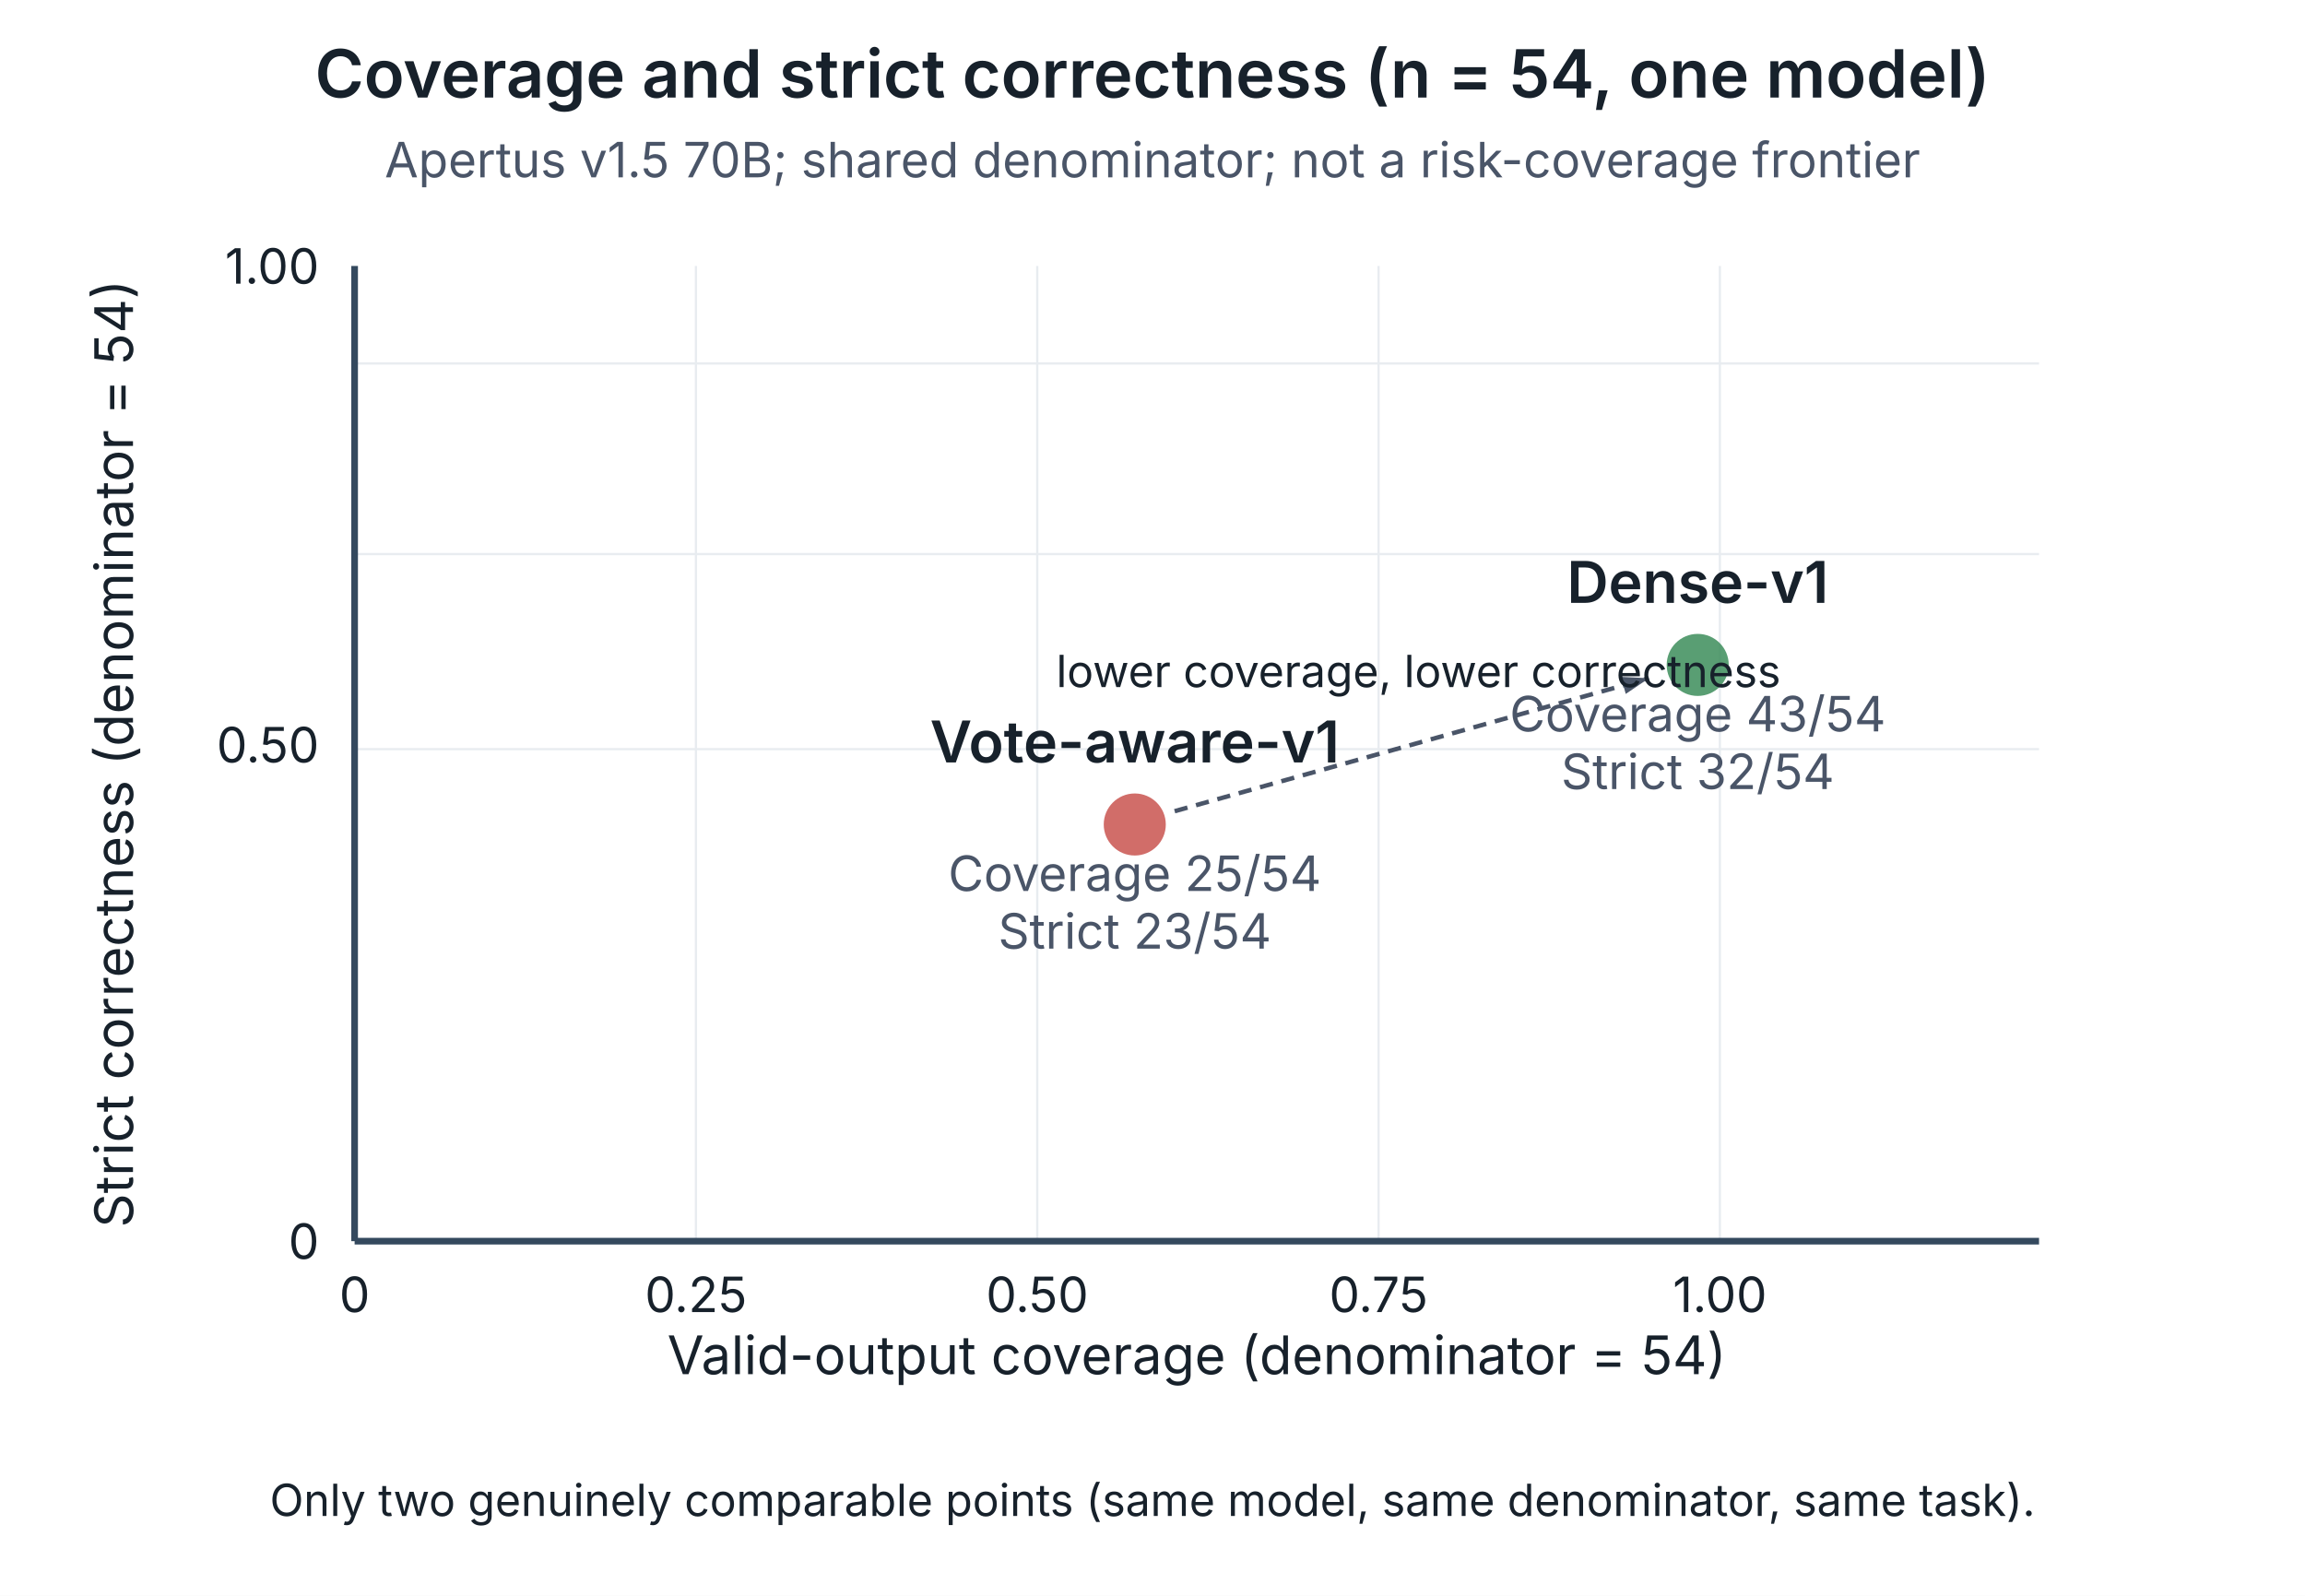
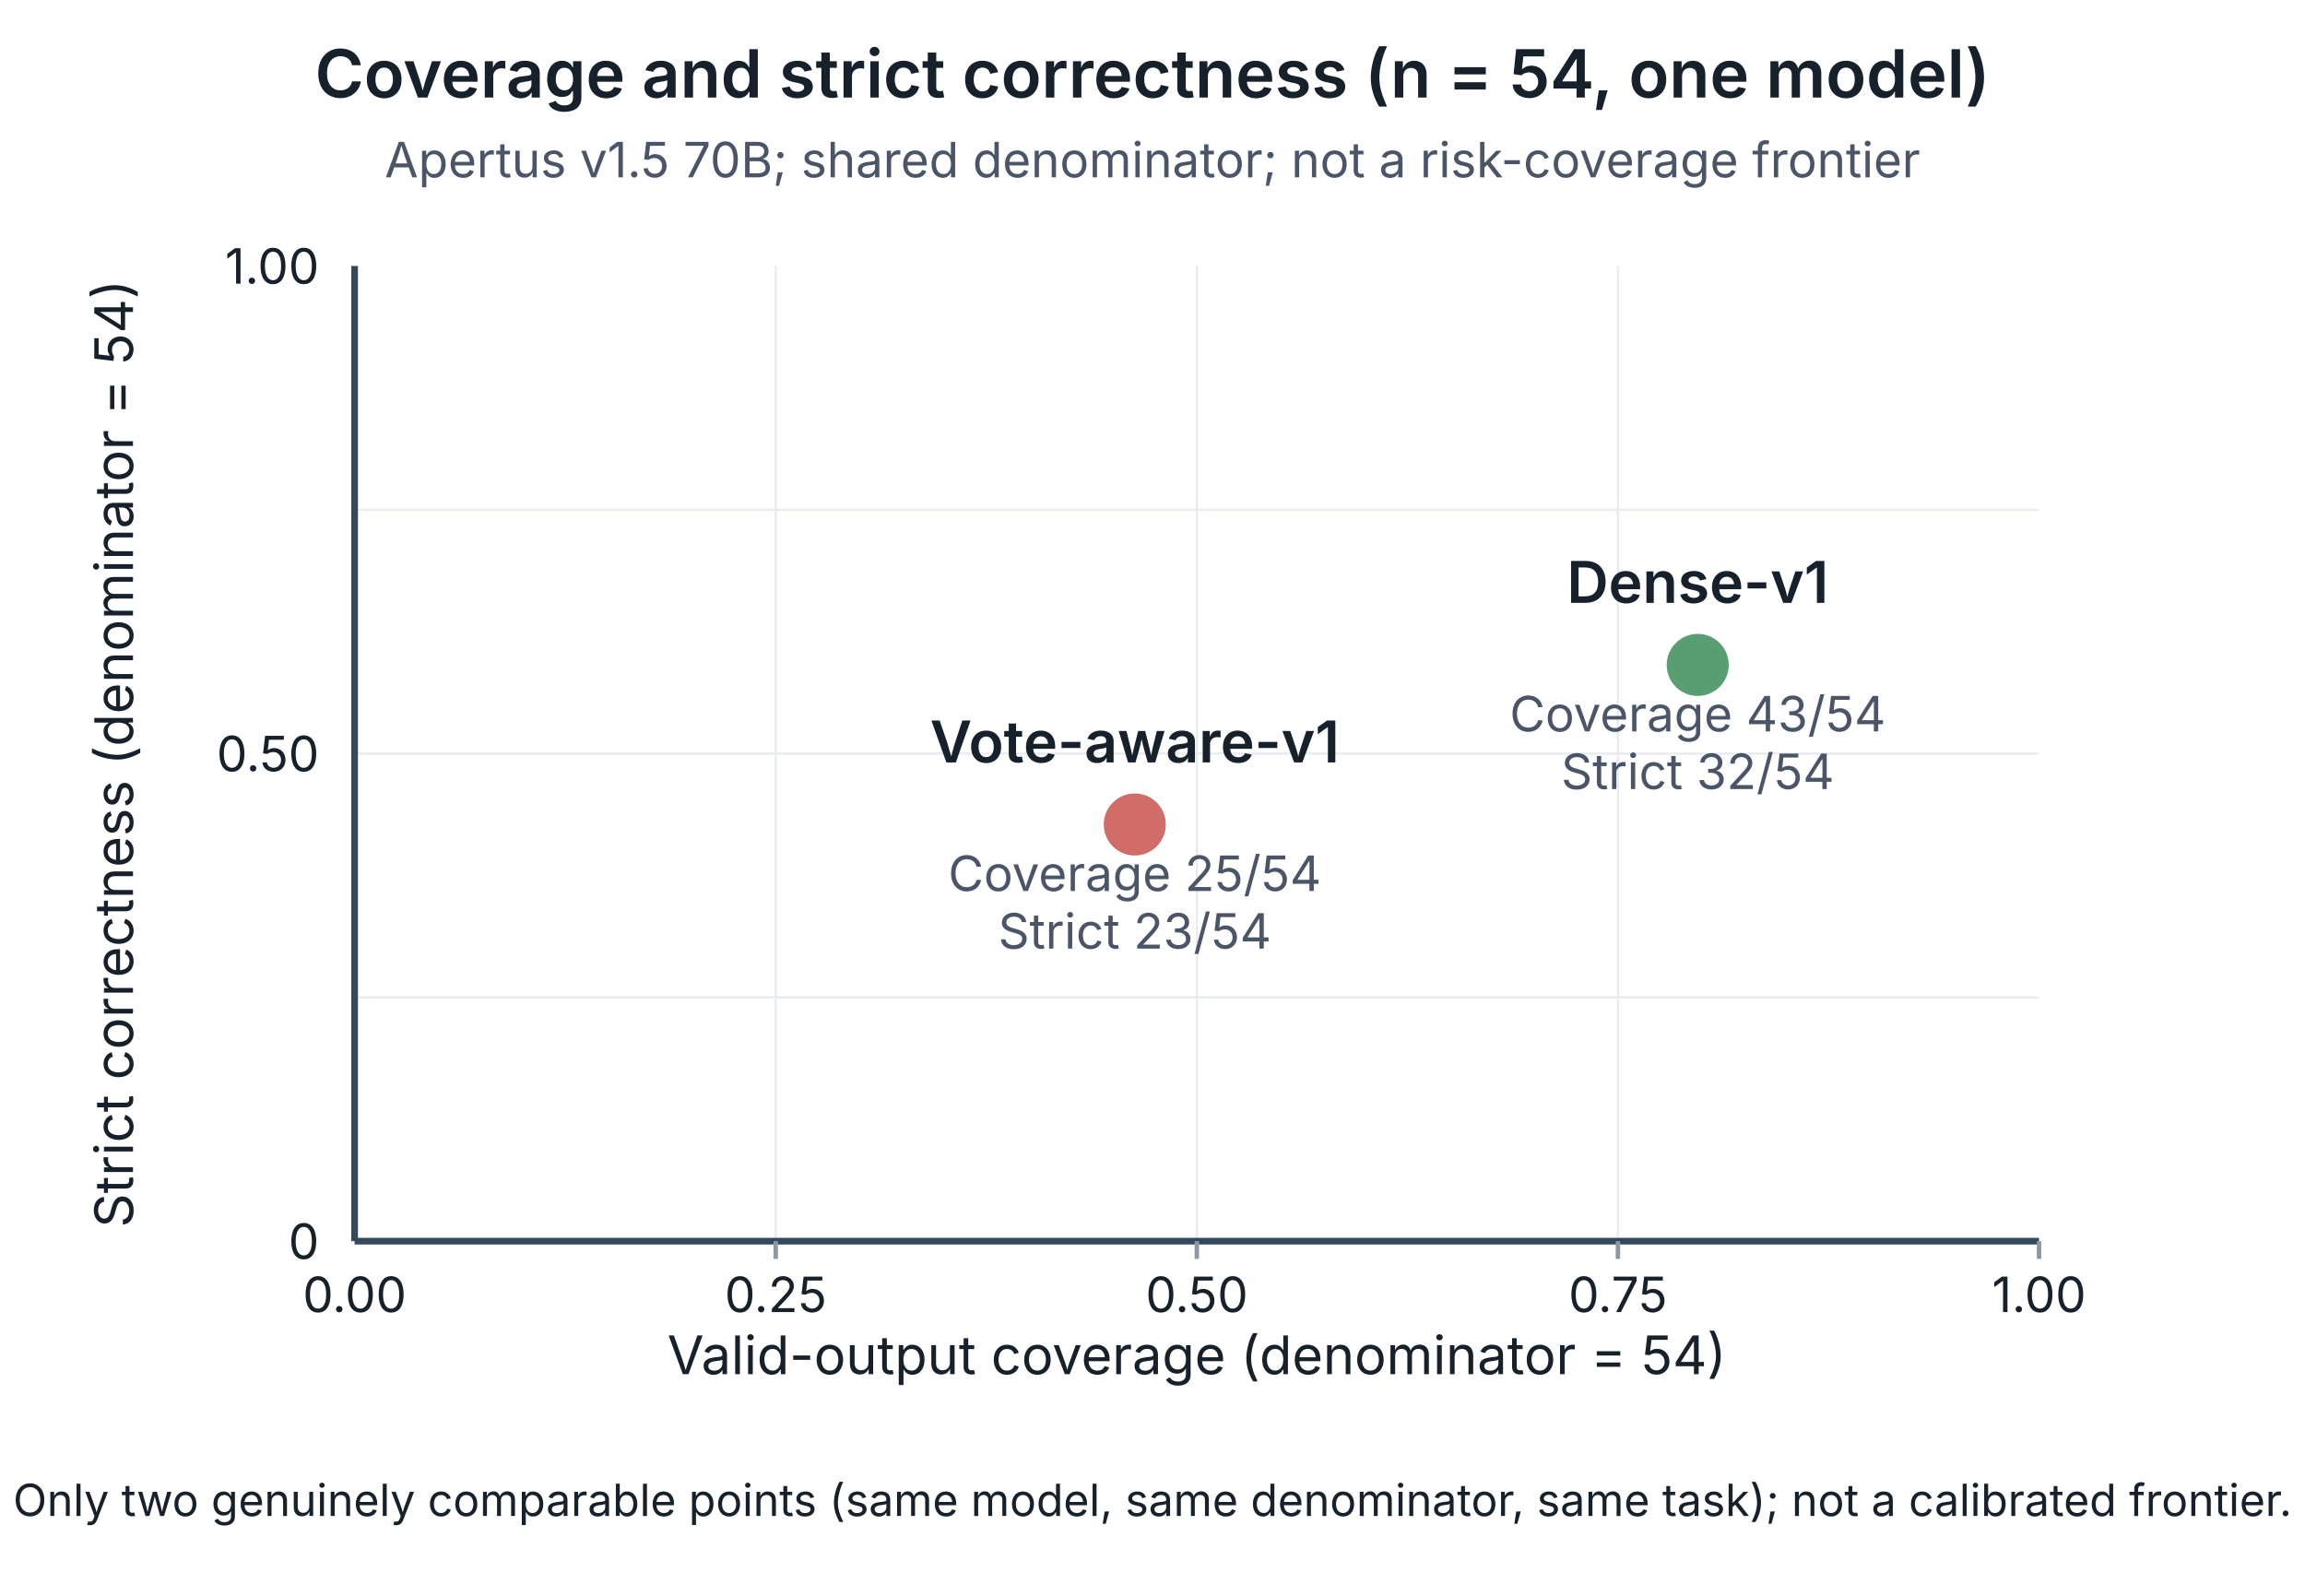
<svg xmlns="http://www.w3.org/2000/svg" width="520" height="360" viewBox="0 0 520 360" role="img" aria-labelledby="title desc">
  <rect width="520" height="360" fill="#ffffff" />
  <style>
    text { font-family: -apple-system, BlinkMacSystemFont, "Segoe UI", sans-serif; fill: #17212b; }
    .axis { stroke: #34495e; stroke-width: 1.5; fill: none; }
    .tick { stroke: #8c99a5; stroke-width: 1; }
    .grid { stroke: #e8ecf0; stroke-width: 0.5; }
    .small { font-size: 11px; fill: #4a5568; }
    .lbl { font-size: 12px; }
    .pt { font-size: 13px; font-weight: 600; }
  </style>
  <text x="260" y="22" text-anchor="middle" font-size="15" font-weight="600">Coverage and strict correctness (n = 54, one model)</text>
  <text x="260" y="40" text-anchor="middle" class="small">Apertus v1.5 70B; shared denominator; not a risk-coverage frontier</text>
  <g class="grid">
-     <line x1="80" y1="169" x2="460" y2="169" />
-     <line x1="80" y1="125" x2="460" y2="125" />
-     <line x1="80" y1="82" x2="460" y2="82" />
-     <line x1="157" y1="60" x2="157" y2="280" />
-     <line x1="234" y1="60" x2="234" y2="280" />
-     <line x1="311" y1="60" x2="311" y2="280" />
-     <line x1="388" y1="60" x2="388" y2="280" />
+     <line x1="80" y1="225" x2="460" y2="225" />
+     <line x1="80" y1="170" x2="460" y2="170" />
+     <line x1="80" y1="115" x2="460" y2="115" />
+     <line x1="175" y1="60" x2="175" y2="280" />
+     <line x1="270" y1="60" x2="270" y2="280" />
+     <line x1="365" y1="60" x2="365" y2="280" />
  </g>
  <line x1="80" y1="280" x2="460" y2="280" class="axis" />
  <line x1="80" y1="60" x2="80" y2="280" class="axis" />
  <text x="270" y="310" text-anchor="middle" font-size="12">Valid-output coverage (denominator = 54)</text>
  <text x="30" y="170" text-anchor="middle" font-size="12" transform="rotate(-90 30 170)">Strict correctness (denominator = 54)</text>
+   <g class="tick">
+     <line x1="175" y1="280" x2="175" y2="284" />
+     <line x1="270" y1="280" x2="270" y2="284" />
+     <line x1="365" y1="280" x2="365" y2="284" />
+     <line x1="460" y1="280" x2="460" y2="284" />
+   </g>
  <g class="small" text-anchor="middle">
-     <text x="80" y="296">0</text>
-     <text x="157" y="296">0.25</text>
-     <text x="234" y="296">0.50</text>
-     <text x="311" y="296">0.75</text>
-     <text x="388" y="296">1.00</text>
+     <text x="80" y="296">0.00</text>
+     <text x="175" y="296">0.25</text>
+     <text x="270" y="296">0.50</text>
+     <text x="365" y="296">0.75</text>
+     <text x="460" y="296">1.00</text>
  </g>
  <g class="small" text-anchor="end">
    <text x="72" y="284">0</text>
-     <text x="72" y="172">0.50</text>
+     <text x="72" y="174">0.50</text>
    <text x="72" y="64">1.00</text>
  </g>
  <circle cx="383" cy="150" r="7" fill="#3c8d5a" opacity="0.85" />
  <text x="383" y="136" text-anchor="middle" class="pt" fill="#3c8d5a">Dense-v1</text>
  <text x="383" y="165" text-anchor="middle" class="small">Coverage 43/54</text>
  <text x="383" y="178" text-anchor="middle" class="small">Strict 32/54</text>
  <circle cx="256" cy="186" r="7" fill="#c9534f" opacity="0.85" />
  <text x="256" y="172" text-anchor="middle" class="pt" fill="#c9534f">Vote-aware-v1</text>
  <text x="256" y="201" text-anchor="middle" class="small">Coverage 25/54</text>
  <text x="256" y="214" text-anchor="middle" class="small">Strict 23/54</text>
-   <defs>
-     <marker id="arr" markerWidth="6" markerHeight="4" refX="6" refY="2" orient="auto">
-       <path d="M0,0 L6,2 L0,4" fill="#4a5568" />
-     </marker>
-   </defs>
-   <line x1="265" y1="183" x2="372" y2="153" stroke="#4a5568" stroke-width="1" stroke-dasharray="3,2" marker-end="url(#arr)" />
-   <text x="320" y="155" text-anchor="middle" font-size="10" fill="#4a5568">lower coverage, lower correctness</text>
-   <text x="260" y="342" text-anchor="middle" font-size="10" fill="#888">Only two genuinely comparable points (same model, same denominator, same task).</text>
+   <text x="260" y="342" text-anchor="middle" font-size="10" fill="#888">Only two genuinely comparable points (same model, same denominator, same task); not a calibrated frontier.</text>
</svg>
